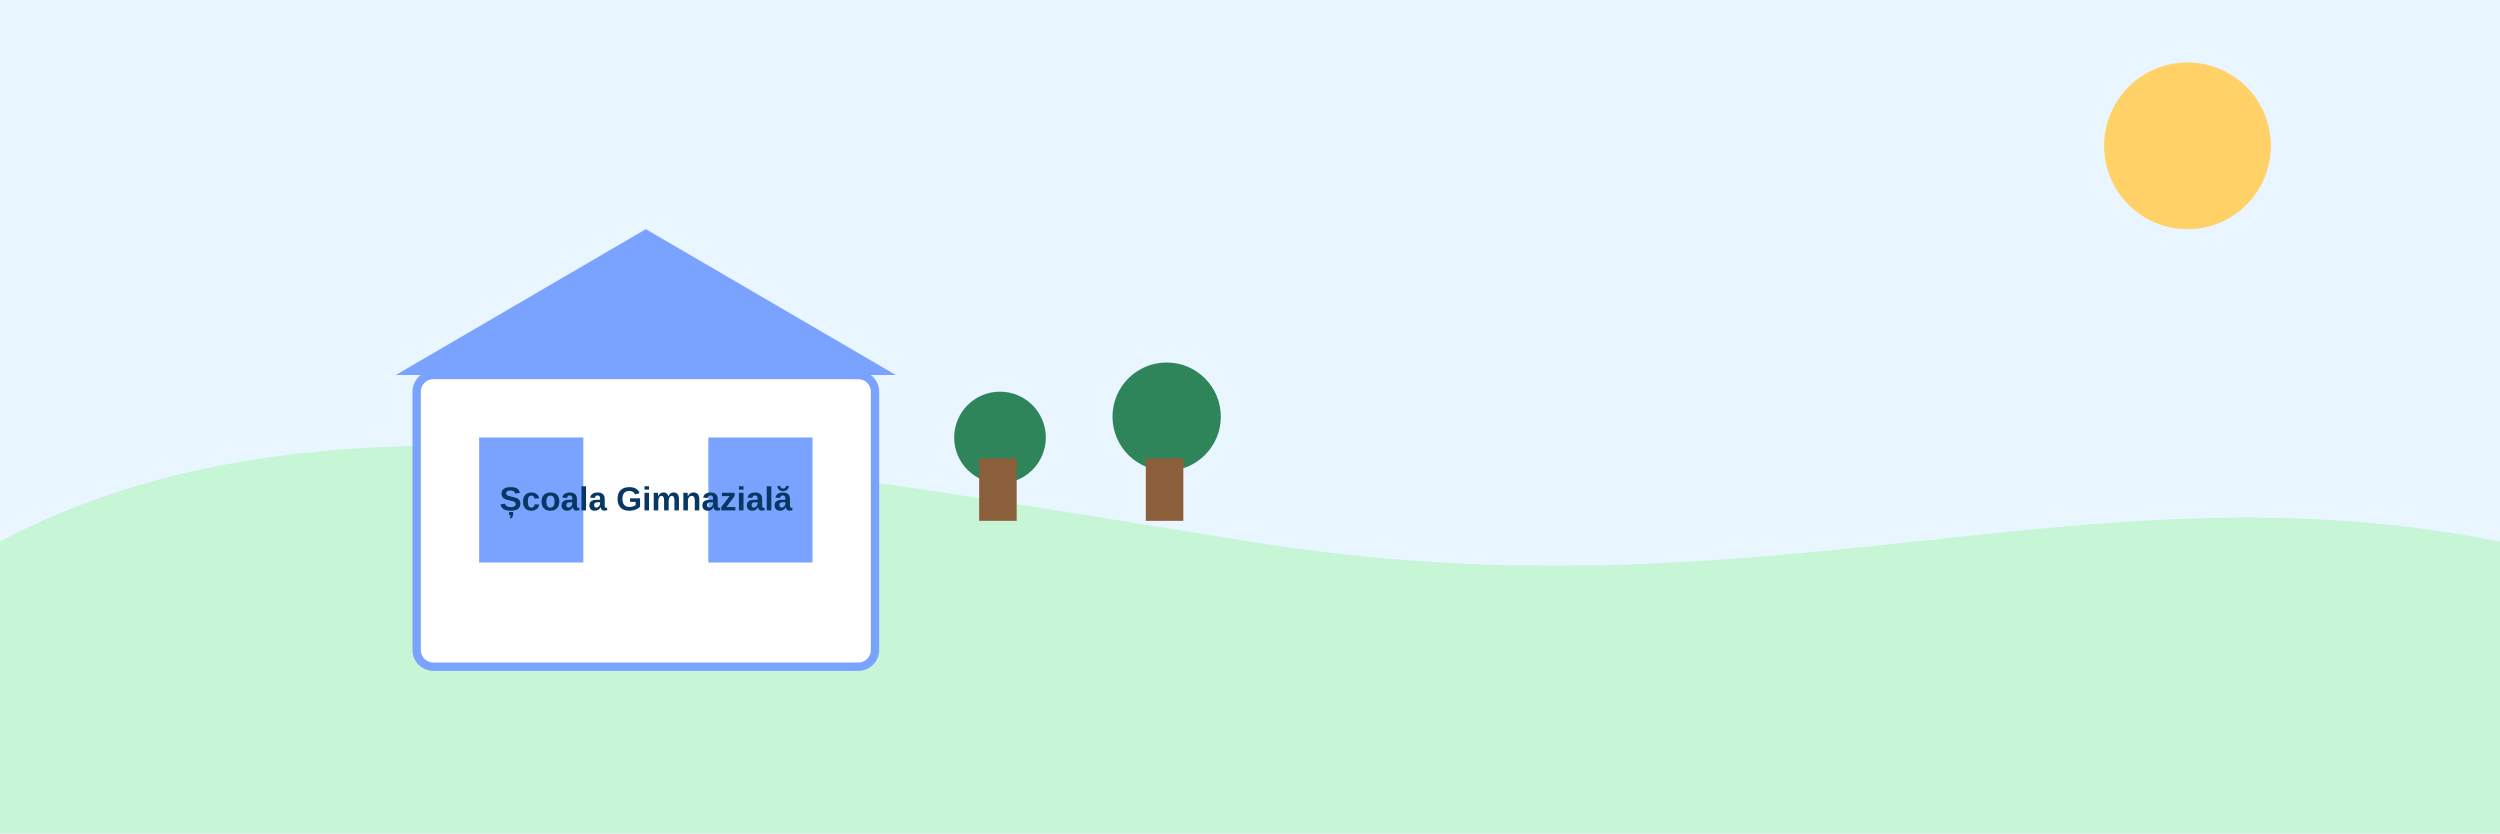
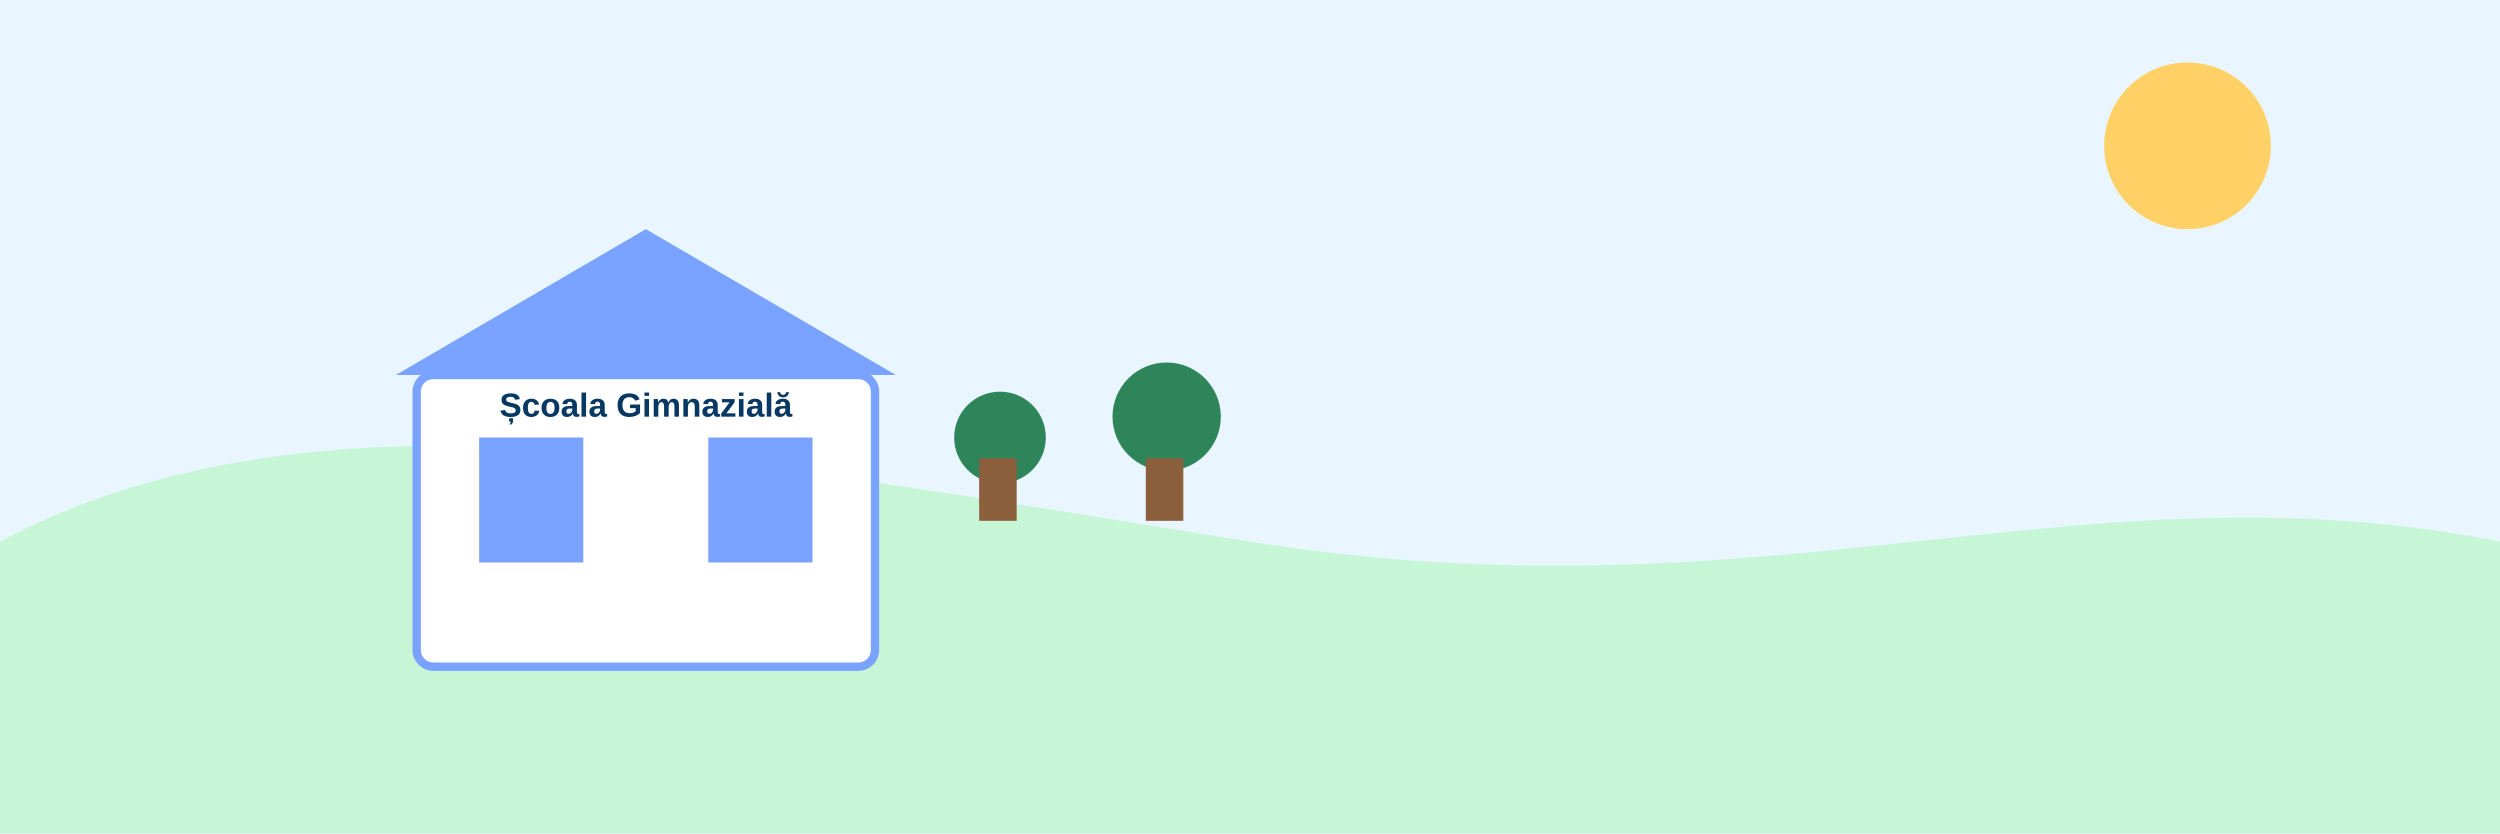
<svg xmlns="http://www.w3.org/2000/svg" viewBox="0 0 1200 400" width="1200" height="400">
  <rect width="100%" height="100%" fill="#e9f5ff" />
  <circle cx="1050" cy="70" r="40" fill="#FFD166" />
  <path d="M0 260 C150 180 350 220 600 260 C850 300 1000 220 1200 260 L1200 400 L0 400 Z" fill="#c6f6d5" />
  <g transform="translate(200,110)">
    <rect x="0" y="70" width="220" height="140" rx="8" fill="#ffffff" stroke="#7aa2ff" stroke-width="4" />
    <rect x="90" y="30" width="40" height="40" rx="6" fill="#7aa2ff" />
    <rect x="30" y="100" width="50" height="60" fill="#7aa2ff" />
    <rect x="140" y="100" width="50" height="60" fill="#7aa2ff" />
    <path d="M-10 70 L110 0 L230 70 Z" fill="#7aa2ff" />
-     <text x="110" y="135" font-family="Arial" font-size="16" fill="#073763" text-anchor="middle" font-weight="700">Școala Gimnazială</text>
+     <text x="110" y="90" font-family="Arial" font-size="16" fill="#073763" text-anchor="middle" font-weight="700">Școala Gimnazială</text>
  </g>
  <g fill="#2f855a">
    <circle cx="480" cy="210" r="22" />
    <rect x="470" y="220" width="18" height="30" fill="#8b5e3c" />
    <circle cx="560" cy="200" r="26" />
    <rect x="550" y="220" width="18" height="30" fill="#8b5e3c" />
  </g>
</svg>
